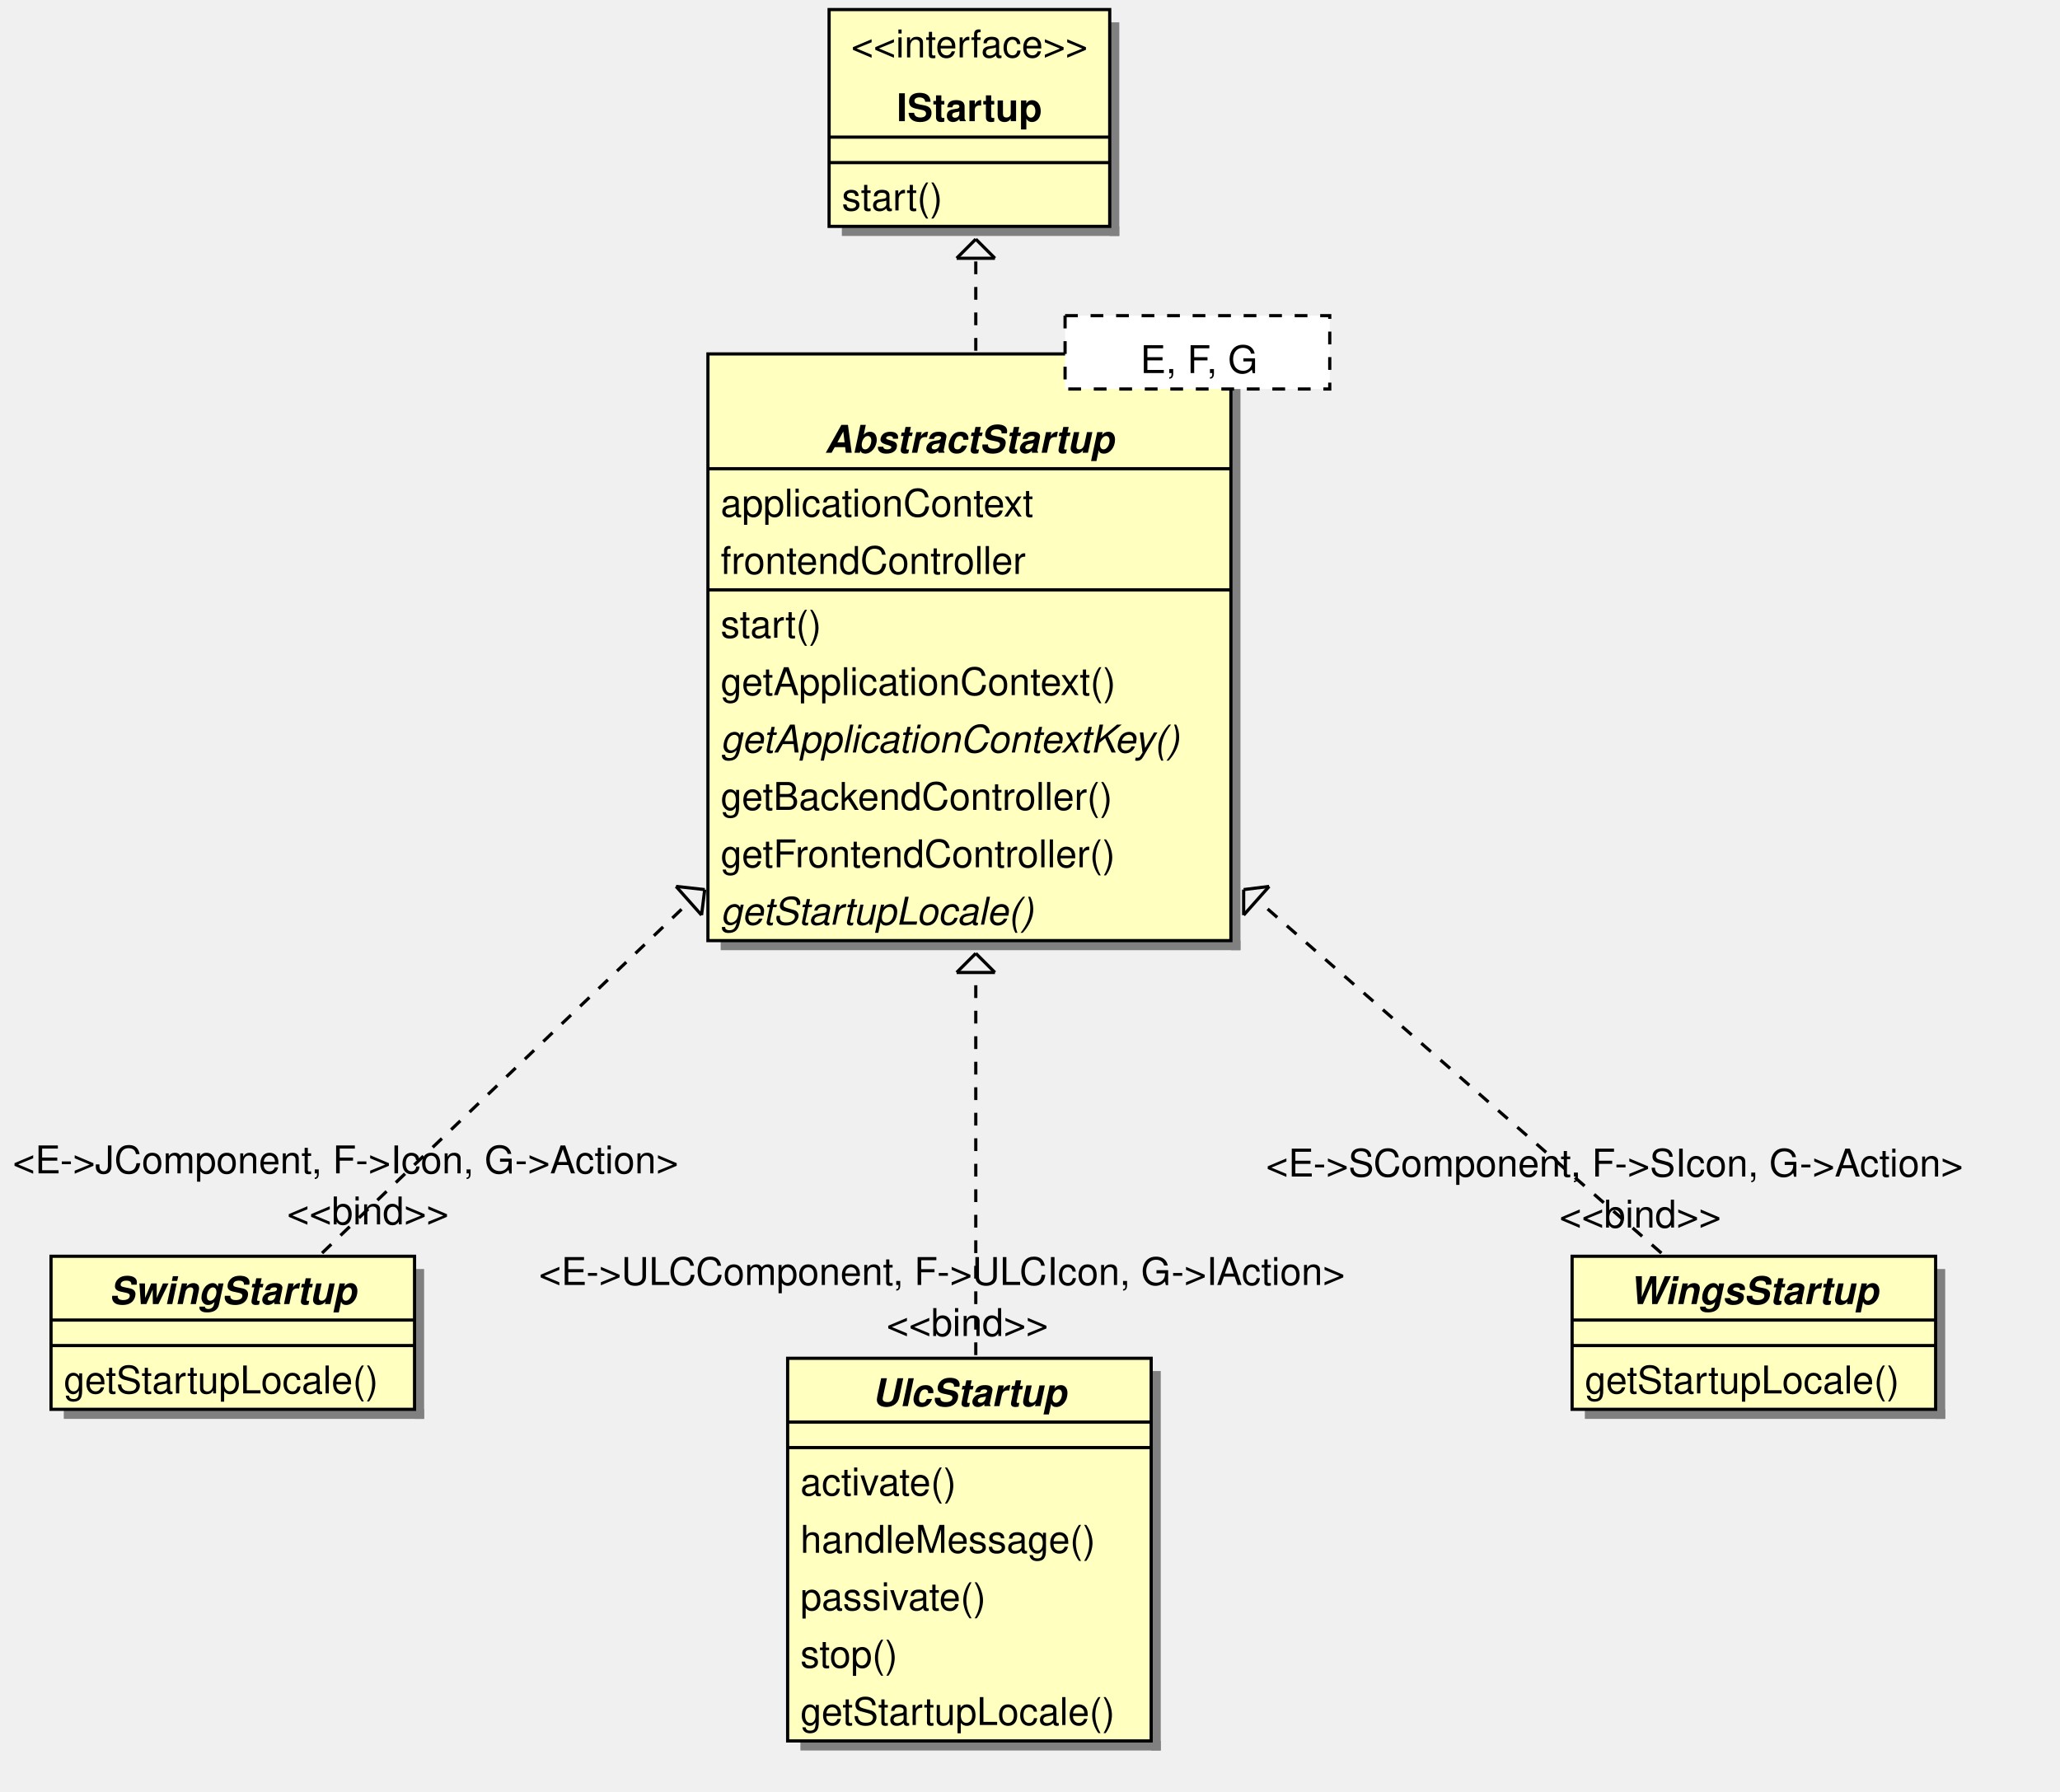
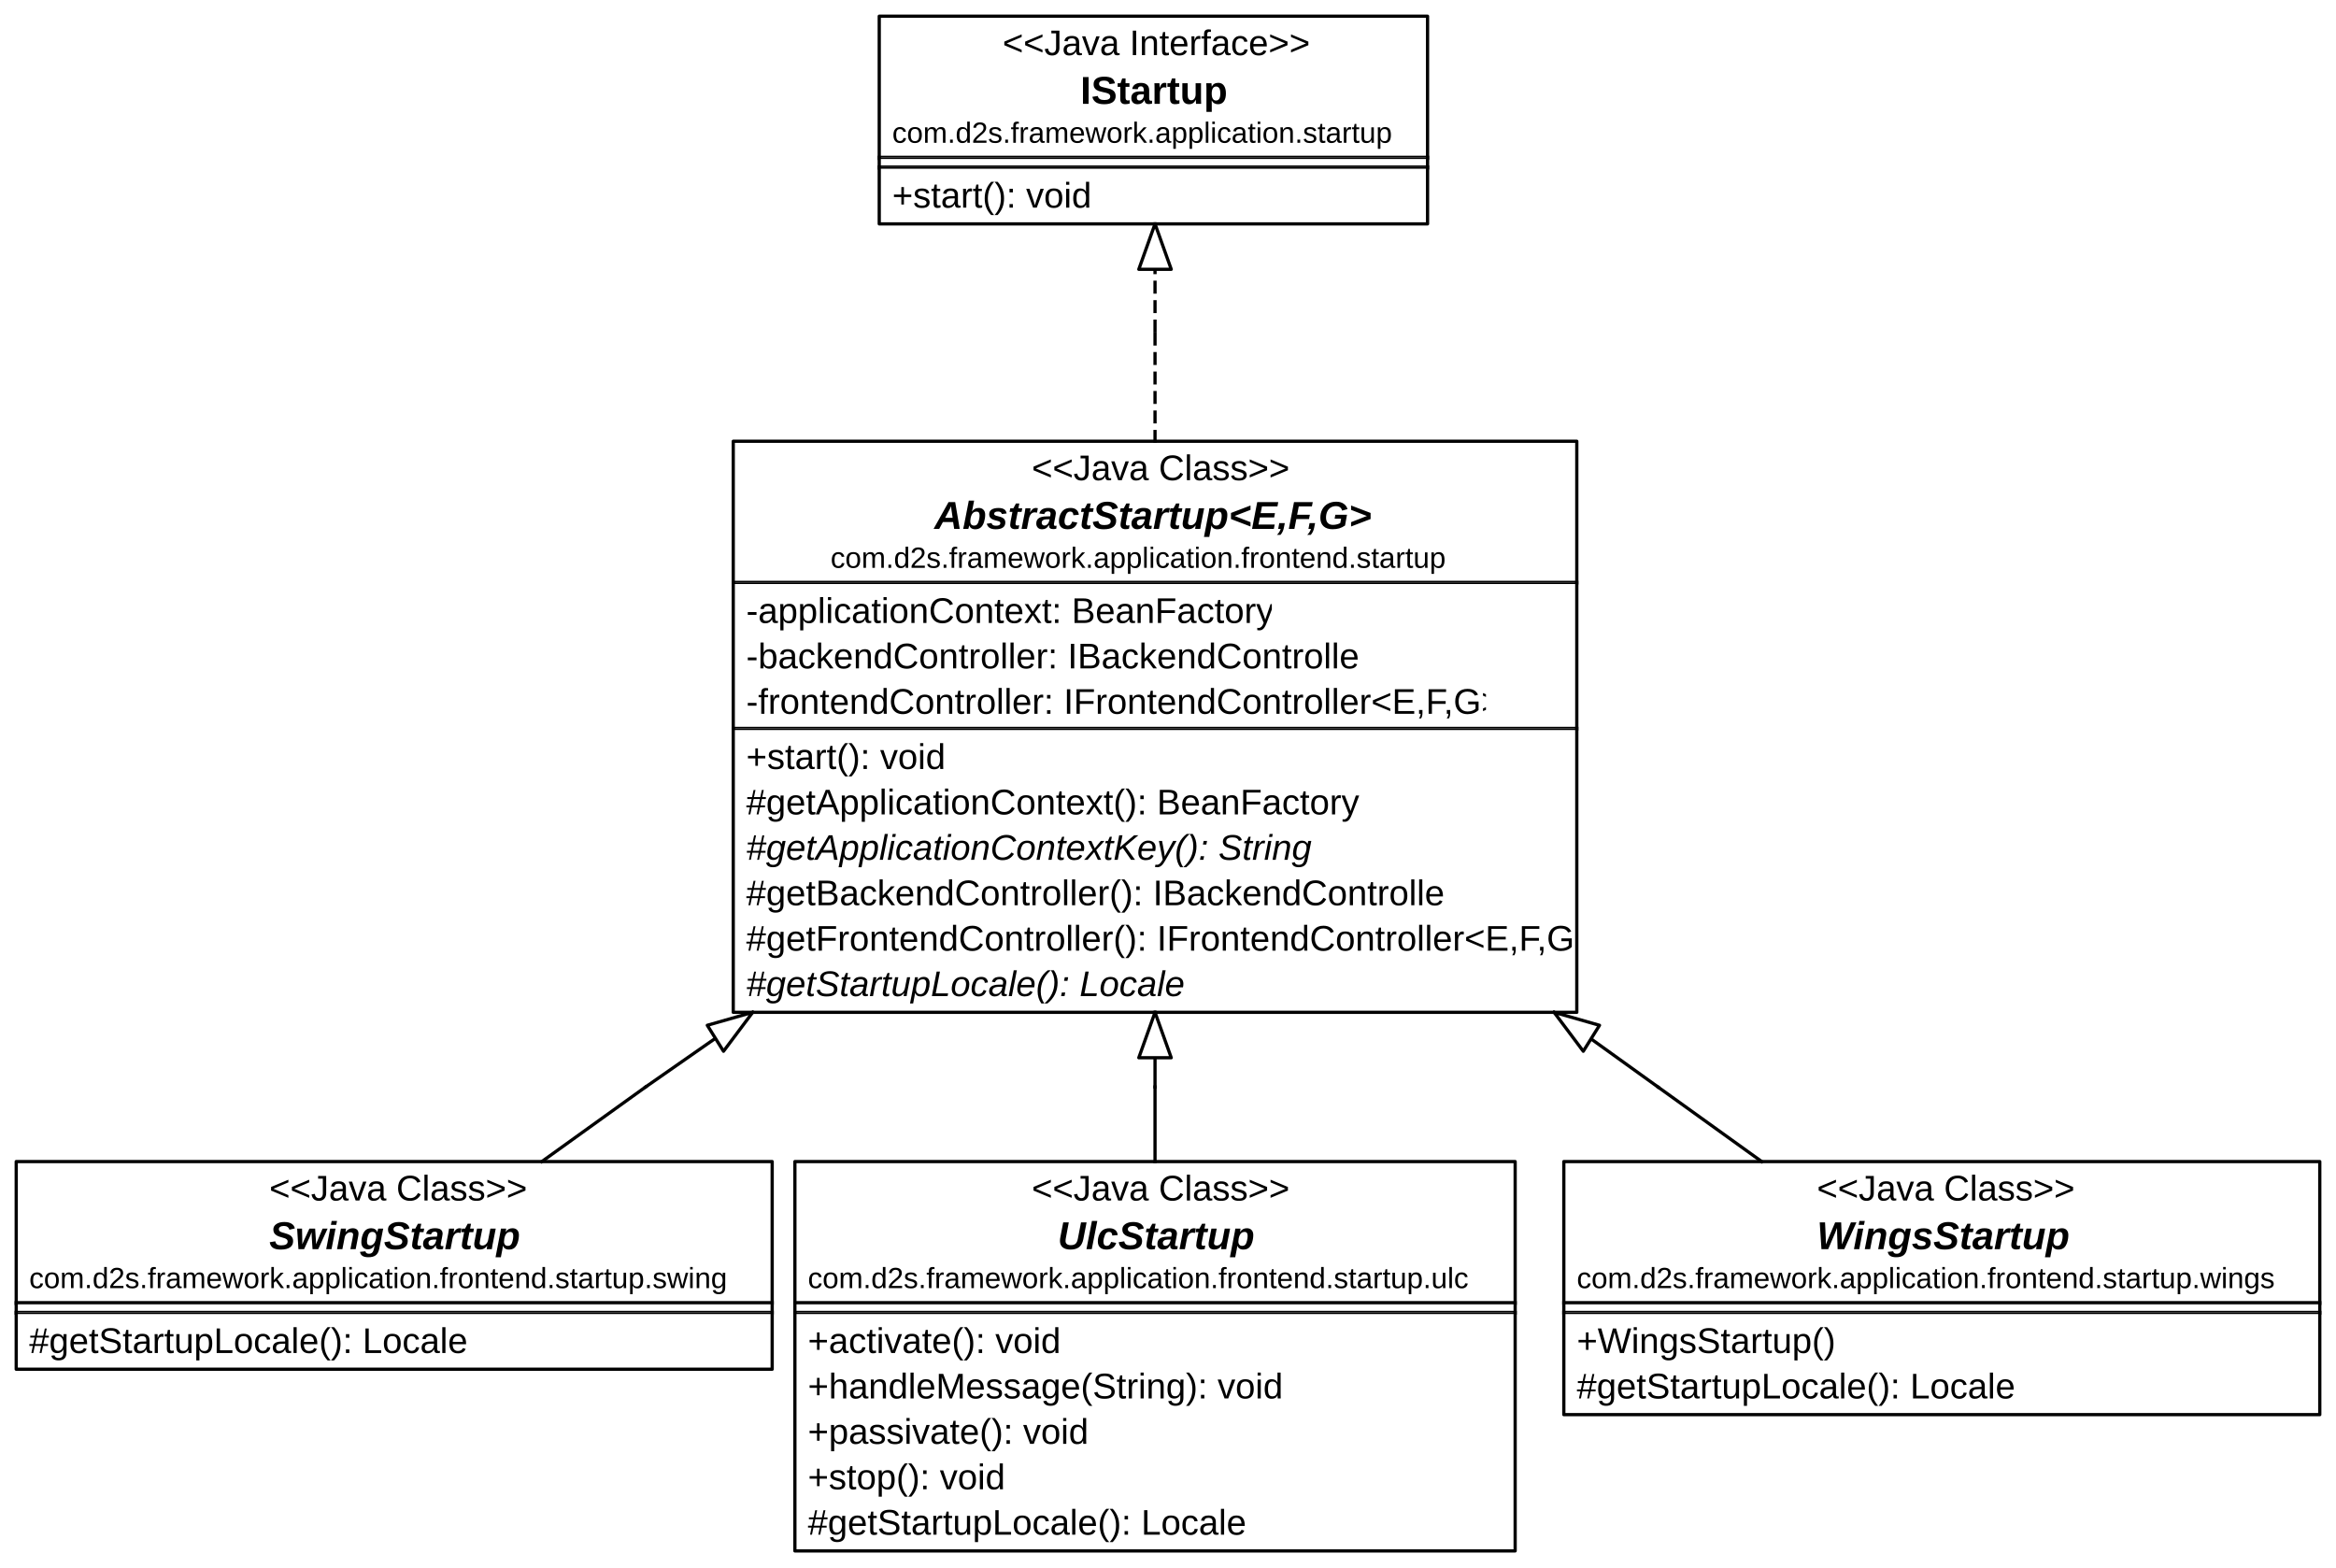
- <svg xmlns="http://www.w3.org/2000/svg" width="646" height="562" version="1.1">
+ <svg xmlns="http://www.w3.org/2000/svg" stroke-dasharray="none" shape-rendering="auto" font-family="'Dialog'" width="720" text-rendering="auto" fill-opacity="1" contentScriptType="text/ecmascript" color-interpolation="auto" color-rendering="auto" preserveAspectRatio="xMidYMid meet" font-size="12" fill="black" stroke="black" image-rendering="auto" stroke-miterlimit="10" zoomAndPan="magnify" version="1.0" stroke-linecap="square" stroke-linejoin="miter" contentStyleType="text/css" font-style="normal" height="483" stroke-width="1" stroke-dashoffset="0" font-weight="normal" stroke-opacity="1">
+   <defs id="genericDefs" />
  <g>
-     <line stroke-dasharray="4,4" stroke="black" stroke-opacity="1" x1="101" y1="393" x2="216" y2="283" />
-     <line stroke="black" stroke-opacity="1" x1="221" y1="279" x2="212" y2="278" />
-     <line stroke="black" stroke-opacity="1" x1="221" y1="279" x2="220" y2="287" />
-     <line stroke="black" stroke-opacity="1" x1="212" y1="278" x2="220" y2="287" />
-   </g>
-   <g>
-     <line stroke-dasharray="4,4" stroke="black" stroke-opacity="1" x1="521" y1="393" x2="394" y2="282" />
-     <line stroke="black" stroke-opacity="1" x1="390" y1="279" x2="390" y2="287" />
-     <line stroke="black" stroke-opacity="1" x1="390" y1="279" x2="398" y2="278" />
-     <line stroke="black" stroke-opacity="1" x1="390" y1="287" x2="398" y2="278" />
-   </g>
-   <g>
-     <line stroke-dasharray="4,4" stroke="black" stroke-opacity="1" x1="306" y1="425" x2="306" y2="305" />
-     <line stroke="black" stroke-opacity="1" x1="306" y1="299" x2="300" y2="305" />
-     <line stroke="black" stroke-opacity="1" x1="306" y1="299" x2="312" y2="305" />
-     <line stroke="black" stroke-opacity="1" x1="300" y1="305" x2="312" y2="305" />
-   </g>
-   <g>
-     <line stroke-dasharray="4,4" stroke="black" stroke-opacity="1" x1="306" y1="110" x2="306" y2="81" />
-     <line stroke="black" stroke-opacity="1" x1="306" y1="75" x2="300" y2="81" />
-     <line stroke="black" stroke-opacity="1" x1="306" y1="75" x2="312" y2="81" />
-     <line stroke="black" stroke-opacity="1" x1="300" y1="81" x2="312" y2="81" />
-   </g>
-   <g>
-     <rect fill="#808080" stroke="none" stroke-opacity="1" x="130" y="398" width="3" height="47" />
-     <rect fill="#808080" stroke="none" stroke-opacity="1" x="20" y="442" width="113" height="3" />
-     <rect fill="#ffffc0" stroke="black" stroke-width="1" stroke-opacity="1" x="16" y="394" width="114" height="48" />
-     <text font-family="Helvetica" font-size="12" fill="#000000" xml:space="preserve" font-weight="bold" font-style="italic" text-anchor="middle" x="73" y="409">SwingStartup</text>
-     <line stroke="black" stroke-opacity="1" x1="16" y1="414" x2="130" y2="414" />
-     <line stroke="black" stroke-opacity="1" x1="16" y1="422" x2="130" y2="422" />
-     <text font-family="Helvetica" font-size="12" fill="#000000" xml:space="preserve" x="20" y="437">getStartupLocale()</text>
-   </g>
-   <g>
-     <rect fill="#808080" stroke="none" stroke-opacity="1" x="607" y="398" width="3" height="47" />
-     <rect fill="#808080" stroke="none" stroke-opacity="1" x="497" y="442" width="113" height="3" />
-     <rect fill="#ffffc0" stroke="black" stroke-width="1" stroke-opacity="1" x="493" y="394" width="114" height="48" />
-     <text font-family="Helvetica" font-size="12" fill="#000000" xml:space="preserve" font-weight="bold" font-style="italic" text-anchor="middle" x="550" y="409">WingsStartup</text>
-     <line stroke="black" stroke-opacity="1" x1="493" y1="414" x2="607" y2="414" />
-     <line stroke="black" stroke-opacity="1" x1="493" y1="422" x2="607" y2="422" />
-     <text font-family="Helvetica" font-size="12" fill="#000000" xml:space="preserve" x="497" y="437">getStartupLocale()</text>
-   </g>
-   <g>
-     <rect fill="#808080" stroke="none" stroke-opacity="1" x="361" y="430" width="3" height="119" />
-     <rect fill="#808080" stroke="none" stroke-opacity="1" x="251" y="546" width="113" height="3" />
-     <rect fill="#ffffc0" stroke="black" stroke-width="1" stroke-opacity="1" x="247" y="426" width="114" height="120" />
-     <text font-family="Helvetica" font-size="12" fill="#000000" xml:space="preserve" font-weight="bold" font-style="italic" text-anchor="middle" x="304" y="441">UlcStartup</text>
-     <line stroke="black" stroke-opacity="1" x1="247" y1="446" x2="361" y2="446" />
-     <line stroke="black" stroke-opacity="1" x1="247" y1="454" x2="361" y2="454" />
-     <text font-family="Helvetica" font-size="12" fill="#000000" xml:space="preserve" x="251" y="469">activate()</text>
-     <text font-family="Helvetica" font-size="12" fill="#000000" xml:space="preserve" x="251" y="487">handleMessage()</text>
-     <text font-family="Helvetica" font-size="12" fill="#000000" xml:space="preserve" x="251" y="505">passivate()</text>
-     <text font-family="Helvetica" font-size="12" fill="#000000" xml:space="preserve" x="251" y="523">stop()</text>
-     <text font-family="Helvetica" font-size="12" fill="#000000" xml:space="preserve" x="251" y="541">getStartupLocale()</text>
-   </g>
-   <g>
-     <rect fill="#808080" stroke="none" stroke-opacity="1" x="348" y="7" width="3" height="67" />
-     <rect fill="#808080" stroke="none" stroke-opacity="1" x="264" y="71" width="87" height="3" />
-     <rect fill="#ffffc0" stroke="black" stroke-width="1" stroke-opacity="1" x="260" y="3" width="88" height="68" />
-     <text font-family="Helvetica" font-size="12" fill="#000000" xml:space="preserve" text-anchor="middle" x="304" y="18">&lt;&lt;interface&gt;&gt;</text>
-     <text font-family="Helvetica" font-size="12" fill="#000000" xml:space="preserve" font-weight="bold" text-anchor="middle" x="304" y="38">IStartup</text>
-     <line stroke="black" stroke-opacity="1" x1="260" y1="43" x2="348" y2="43" />
-     <line stroke="black" stroke-opacity="1" x1="260" y1="51" x2="348" y2="51" />
-     <text font-family="Helvetica" font-size="12" fill="#000000" xml:space="preserve" x="264" y="66">start()</text>
-   </g>
-   <g>
-     <rect fill="#808080" stroke="none" stroke-opacity="1" x="386" y="115" width="3" height="183" />
-     <rect fill="#808080" stroke="none" stroke-opacity="1" x="226" y="295" width="163" height="3" />
-     <rect fill="#ffffc0" stroke="black" stroke-width="1" stroke-opacity="1" x="222" y="111" width="164" height="184" />
-     <text font-family="Helvetica" font-size="12" fill="#000000" xml:space="preserve" font-weight="bold" font-style="italic" text-anchor="middle" x="304" y="142">AbstractStartup</text>
-     <line stroke="black" stroke-opacity="1" x1="222" y1="147" x2="386" y2="147" />
-     <text font-family="Helvetica" font-size="12" fill="#000000" xml:space="preserve" x="226" y="162">applicationContext</text>
-     <text font-family="Helvetica" font-size="12" fill="#000000" xml:space="preserve" x="226" y="180">frontendController</text>
-     <line stroke="black" stroke-opacity="1" x1="222" y1="185" x2="386" y2="185" />
-     <text font-family="Helvetica" font-size="12" fill="#000000" xml:space="preserve" x="226" y="200">start()</text>
-     <text font-family="Helvetica" font-size="12" fill="#000000" xml:space="preserve" x="226" y="218">getApplicationContext()</text>
-     <text font-family="Helvetica" font-size="12" fill="#000000" xml:space="preserve" font-style="italic" x="226" y="236">getApplicationContextKey()</text>
-     <text font-family="Helvetica" font-size="12" fill="#000000" xml:space="preserve" x="226" y="254">getBackendController()</text>
-     <text font-family="Helvetica" font-size="12" fill="#000000" xml:space="preserve" x="226" y="272">getFrontendController()</text>
-     <text font-family="Helvetica" font-size="12" fill="#000000" xml:space="preserve" font-style="italic" x="226" y="290">getStartupLocale()</text>
-   </g>
-   <g>
-     <rect fill="white" stroke-dasharray="4,4" stroke="black" stroke-width="1" stroke-opacity="1" x="334" y="99" width="83" height="23" />
-     <text font-family="Helvetica" font-size="12" fill="#000000" xml:space="preserve" text-anchor="middle" x="376" y="117">E, F, G</text>
-   </g>
-   <g>
-     <text font-family="Helvetica" font-size="12" fill="#000000" xml:space="preserve" x="90" y="384">&lt;&lt;bind&gt;&gt;</text>
-   </g>
-   <g>
-     <text font-family="Helvetica" font-size="12" fill="#000000" xml:space="preserve" x="4" y="368">&lt;E-&gt;JComponent, F-&gt;Icon, G-&gt;Action&gt;</text>
-   </g>
-   <g>
-     <text font-family="Helvetica" font-size="12" fill="#000000" xml:space="preserve" x="489" y="385">&lt;&lt;bind&gt;&gt;</text>
-   </g>
-   <g>
-     <text font-family="Helvetica" font-size="12" fill="#000000" xml:space="preserve" x="397" y="369">&lt;E-&gt;SComponent, F-&gt;SIcon, G-&gt;Action&gt;</text>
-   </g>
-   <g>
-     <text font-family="Helvetica" font-size="12" fill="#000000" xml:space="preserve" x="278" y="419">&lt;&lt;bind&gt;&gt;</text>
-   </g>
-   <g>
-     <text font-family="Helvetica" font-size="12" fill="#000000" xml:space="preserve" x="169" y="403">&lt;E-&gt;ULCComponent, F-&gt;ULCIcon, G-&gt;IAction&gt;</text>
+     <defs id="defs1">
+       <clipPath clipPathUnits="userSpaceOnUse" id="clipPath1">
+         <path d="M270 4 L441 4 L441 50 L270 50 L270 4 Z" />
+       </clipPath>
+       <clipPath clipPathUnits="userSpaceOnUse" id="clipPath2">
+         <path d="M306 5 L404 5 L404 21 L306 21 L306 5 Z" />
+       </clipPath>
+       <clipPath clipPathUnits="userSpaceOnUse" id="clipPath3">
+         <path d="M330 19 L380 19 L380 36 L330 36 L330 19 Z" />
+       </clipPath>
+       <clipPath clipPathUnits="userSpaceOnUse" id="clipPath4">
+         <path d="M272 34 L439 34 L439 48 L272 48 L272 34 Z" />
+       </clipPath>
+       <clipPath clipPathUnits="userSpaceOnUse" id="clipPath5">
+         <path d="M270 48 L441 48 L441 53 L270 53 L270 48 Z" />
+       </clipPath>
+       <clipPath clipPathUnits="userSpaceOnUse" id="clipPath6">
+         <path d="M270 51 L441 51 L441 70 L270 70 L270 51 Z" />
+       </clipPath>
+       <clipPath clipPathUnits="userSpaceOnUse" id="clipPath7">
+         <path d="M272 52 L339 52 L339 68 L272 68 L272 52 Z" />
+       </clipPath>
+       <clipPath clipPathUnits="userSpaceOnUse" id="clipPath8">
+         <path d="M225 135 L487 135 L487 181 L225 181 L225 135 Z" />
+       </clipPath>
+       <clipPath clipPathUnits="userSpaceOnUse" id="clipPath9">
+         <path d="M315 136 L397 136 L397 152 L315 152 L315 136 Z" />
+       </clipPath>
+       <clipPath clipPathUnits="userSpaceOnUse" id="clipPath10">
+         <path d="M285 150 L426 150 L426 167 L285 167 L285 150 Z" />
+       </clipPath>
+       <clipPath clipPathUnits="userSpaceOnUse" id="clipPath11">
+         <path d="M253 165 L458 165 L458 179 L253 179 L253 165 Z" />
+       </clipPath>
+       <clipPath clipPathUnits="userSpaceOnUse" id="clipPath12">
+         <path d="M225 179 L487 179 L487 226 L225 226 L225 179 Z" />
+       </clipPath>
+       <clipPath clipPathUnits="userSpaceOnUse" id="clipPath13">
+         <path d="M227 180 L392 180 L392 196 L227 196 L227 180 Z" />
+       </clipPath>
+       <clipPath clipPathUnits="userSpaceOnUse" id="clipPath14">
+         <path d="M227 194 L419 194 L419 210 L227 210 L227 194 Z" />
+       </clipPath>
+       <clipPath clipPathUnits="userSpaceOnUse" id="clipPath15">
+         <path d="M227 208 L458 208 L458 224 L227 224 L227 208 Z" />
+       </clipPath>
+       <clipPath clipPathUnits="userSpaceOnUse" id="clipPath16">
+         <path d="M225 224 L487 224 L487 313 L225 313 L225 224 Z" />
+       </clipPath>
+       <clipPath clipPathUnits="userSpaceOnUse" id="clipPath17">
+         <path d="M227 225 L294 225 L294 241 L227 241 L227 225 Z" />
+       </clipPath>
+       <clipPath clipPathUnits="userSpaceOnUse" id="clipPath18">
+         <path d="M227 239 L419 239 L419 255 L227 255 L227 239 Z" />
+       </clipPath>
+       <clipPath clipPathUnits="userSpaceOnUse" id="clipPath19">
+         <path d="M227 253 L407 253 L407 269 L227 269 L227 253 Z" />
+       </clipPath>
+       <clipPath clipPathUnits="userSpaceOnUse" id="clipPath20">
+         <path d="M227 267 L445 267 L445 283 L227 283 L227 267 Z" />
+       </clipPath>
+       <clipPath clipPathUnits="userSpaceOnUse" id="clipPath21">
+         <path d="M227 281 L485 281 L485 297 L227 297 L227 281 Z" />
+       </clipPath>
+       <clipPath clipPathUnits="userSpaceOnUse" id="clipPath22">
+         <path d="M227 295 L368 295 L368 311 L227 311 L227 295 Z" />
+       </clipPath>
+       <clipPath clipPathUnits="userSpaceOnUse" id="clipPath23">
+         <path d="M4 357 L239 357 L239 403 L4 403 L4 357 Z" />
+       </clipPath>
+       <clipPath clipPathUnits="userSpaceOnUse" id="clipPath24">
+         <path d="M80 358 L162 358 L162 374 L80 374 L80 358 Z" />
+       </clipPath>
+       <clipPath clipPathUnits="userSpaceOnUse" id="clipPath25">
+         <path d="M80 372 L162 372 L162 389 L80 389 L80 372 Z" />
+       </clipPath>
+       <clipPath clipPathUnits="userSpaceOnUse" id="clipPath26">
+         <path d="M6 387 L237 387 L237 401 L6 401 L6 387 Z" />
+       </clipPath>
+       <clipPath clipPathUnits="userSpaceOnUse" id="clipPath27">
+         <path d="M4 401 L239 401 L239 406 L4 406 L4 401 Z" />
+       </clipPath>
+       <clipPath clipPathUnits="userSpaceOnUse" id="clipPath28">
+         <path d="M4 404 L239 404 L239 423 L4 423 L4 404 Z" />
+       </clipPath>
+       <clipPath clipPathUnits="userSpaceOnUse" id="clipPath29">
+         <path d="M6 405 L145 405 L145 421 L6 421 L6 405 Z" />
+       </clipPath>
+       <clipPath clipPathUnits="userSpaceOnUse" id="clipPath30">
+         <path d="M244 357 L468 357 L468 403 L244 403 L244 357 Z" />
+       </clipPath>
+       <clipPath clipPathUnits="userSpaceOnUse" id="clipPath31">
+         <path d="M315 358 L397 358 L397 374 L315 374 L315 358 Z" />
+       </clipPath>
+       <clipPath clipPathUnits="userSpaceOnUse" id="clipPath32">
+         <path d="M323 372 L389 372 L389 389 L323 389 L323 372 Z" />
+       </clipPath>
+       <clipPath clipPathUnits="userSpaceOnUse" id="clipPath33">
+         <path d="M246 387 L466 387 L466 401 L246 401 L246 387 Z" />
+       </clipPath>
+       <clipPath clipPathUnits="userSpaceOnUse" id="clipPath34">
+         <path d="M244 401 L468 401 L468 406 L244 406 L244 401 Z" />
+       </clipPath>
+       <clipPath clipPathUnits="userSpaceOnUse" id="clipPath35">
+         <path d="M244 404 L468 404 L468 479 L244 479 L244 404 Z" />
+       </clipPath>
+       <clipPath clipPathUnits="userSpaceOnUse" id="clipPath36">
+         <path d="M246 405 L329 405 L329 421 L246 421 L246 405 Z" />
+       </clipPath>
+       <clipPath clipPathUnits="userSpaceOnUse" id="clipPath37">
+         <path d="M246 419 L395 419 L395 435 L246 435 L246 419 Z" />
+       </clipPath>
+       <clipPath clipPathUnits="userSpaceOnUse" id="clipPath38">
+         <path d="M246 433 L338 433 L338 449 L246 449 L246 433 Z" />
+       </clipPath>
+       <clipPath clipPathUnits="userSpaceOnUse" id="clipPath39">
+         <path d="M246 447 L312 447 L312 463 L246 463 L246 447 Z" />
+       </clipPath>
+       <clipPath clipPathUnits="userSpaceOnUse" id="clipPath40">
+         <path d="M246 461 L385 461 L385 477 L246 477 L246 461 Z" />
+       </clipPath>
+       <clipPath clipPathUnits="userSpaceOnUse" id="clipPath41">
+         <path d="M481 357 L716 357 L716 403 L481 403 L481 357 Z" />
+       </clipPath>
+       <clipPath clipPathUnits="userSpaceOnUse" id="clipPath42">
+         <path d="M557 358 L639 358 L639 374 L557 374 L557 358 Z" />
+       </clipPath>
+       <clipPath clipPathUnits="userSpaceOnUse" id="clipPath43">
+         <path d="M557 372 L640 372 L640 389 L557 389 L557 372 Z" />
+       </clipPath>
+       <clipPath clipPathUnits="userSpaceOnUse" id="clipPath44">
+         <path d="M483 387 L714 387 L714 401 L483 401 L483 387 Z" />
+       </clipPath>
+       <clipPath clipPathUnits="userSpaceOnUse" id="clipPath45">
+         <path d="M481 401 L716 401 L716 406 L481 406 L481 401 Z" />
+       </clipPath>
+       <clipPath clipPathUnits="userSpaceOnUse" id="clipPath46">
+         <path d="M481 404 L716 404 L716 437 L481 437 L481 404 Z" />
+       </clipPath>
+       <clipPath clipPathUnits="userSpaceOnUse" id="clipPath47">
+         <path d="M483 405 L567 405 L567 421 L483 421 L483 405 Z" />
+       </clipPath>
+       <clipPath clipPathUnits="userSpaceOnUse" id="clipPath48">
+         <path d="M483 419 L622 419 L622 435 L483 435 L483 419 Z" />
+       </clipPath>
+       <clipPath clipPathUnits="userSpaceOnUse" id="clipPath49">
+         <path d="M350 68 L363 68 L363 138 L350 138 L350 68 Z" />
+       </clipPath>
+       <clipPath clipPathUnits="userSpaceOnUse" id="clipPath50">
+         <path d="M350 68 L363 68 L363 85 L350 85 L350 68 Z" />
+       </clipPath>
+       <clipPath clipPathUnits="userSpaceOnUse" id="clipPath51">
+         <path d="M166 311 L234 311 L234 360 L166 360 L166 311 Z" />
+       </clipPath>
+       <clipPath clipPathUnits="userSpaceOnUse" id="clipPath52">
+         <path d="M217 311 L234 311 L234 326 L217 326 L217 311 Z" />
+       </clipPath>
+       <clipPath clipPathUnits="userSpaceOnUse" id="clipPath53">
+         <path d="M350 311 L363 311 L363 360 L350 360 L350 311 Z" />
+       </clipPath>
+       <clipPath clipPathUnits="userSpaceOnUse" id="clipPath54">
+         <path d="M350 311 L363 311 L363 328 L350 328 L350 311 Z" />
+       </clipPath>
+       <clipPath clipPathUnits="userSpaceOnUse" id="clipPath55">
+         <path d="M478 311 L545 311 L545 360 L478 360 L478 311 Z" />
+       </clipPath>
+       <clipPath clipPathUnits="userSpaceOnUse" id="clipPath56">
+         <path d="M478 311 L495 311 L495 326 L478 326 L478 311 Z" />
+       </clipPath>
+     </defs>
+     <g font-size="11" fill="white" font-family="'Tahoma'" stroke-linejoin="round" stroke="white" stroke-miterlimit="0">
+       <rect width="967" x="0" height="712" y="0" stroke="none" />
+       <rect x="271" y="5" clip-path="url(#clipPath1)" width="169" height="44" stroke="none" />
+       <rect x="271" y="5" clip-path="url(#clipPath1)" fill="none" width="169" height="44" stroke="black" />
+       <text x="309" y="17" clip-path="url(#clipPath2)" fill="black" font-family="'Arial'" stroke="none" xml:space="preserve">&lt;&lt;Java Interface&gt;&gt;</text>
+     </g>
+     <g stroke-miterlimit="0" font-weight="bold" font-family="'Arial'" stroke-linejoin="round">
+       <text xml:space="preserve" x="333" y="32" clip-path="url(#clipPath3)" stroke="none">IStartup</text>
+       <text font-size="9" x="275" y="44" clip-path="url(#clipPath4)" stroke="none" font-weight="normal" xml:space="preserve">com.d2s.framework.application.startup</text>
+     </g>
+     <g font-size="11" fill="white" font-family="'Tahoma'" stroke-linejoin="round" stroke="white" stroke-miterlimit="0">
+       <rect x="271" y="49" clip-path="url(#clipPath5)" width="169" height="3" stroke="none" />
+       <rect x="271" y="48" clip-path="url(#clipPath5)" fill="none" width="169" height="4" stroke="black" />
+       <rect x="271" y="52" clip-path="url(#clipPath6)" width="169" height="17" stroke="none" />
+       <rect x="271" y="51" clip-path="url(#clipPath6)" fill="none" width="169" height="18" stroke="black" />
+       <text x="275" y="64" clip-path="url(#clipPath7)" fill="black" font-family="'Arial'" stroke="none" xml:space="preserve">+start(): void</text>
+       <rect x="226" y="136" clip-path="url(#clipPath8)" width="260" height="44" stroke="none" />
+       <rect x="226" y="136" clip-path="url(#clipPath8)" fill="none" width="260" height="44" stroke="black" />
+       <text x="318" y="148" clip-path="url(#clipPath9)" fill="black" font-family="'Arial'" stroke="none" xml:space="preserve">&lt;&lt;Java Class&gt;&gt;</text>
+     </g>
+     <g font-style="italic" stroke-miterlimit="0" font-weight="bold" font-family="'Arial'" stroke-linejoin="round">
+       <text xml:space="preserve" x="288" y="163" clip-path="url(#clipPath10)" stroke="none">AbstractStartup&lt;E,F,G&gt;</text>
+       <text font-size="9" x="256" y="175" clip-path="url(#clipPath11)" font-style="normal" stroke="none" font-weight="normal" xml:space="preserve">com.d2s.framework.application.frontend.startup</text>
+     </g>
+     <g font-size="11" fill="white" font-family="'Tahoma'" stroke-linejoin="round" stroke="white" stroke-miterlimit="0">
+       <rect x="226" y="180" clip-path="url(#clipPath12)" width="260" height="45" stroke="none" />
+       <rect x="226" y="179" clip-path="url(#clipPath12)" fill="none" width="260" height="46" stroke="black" />
+       <text x="230" y="192" clip-path="url(#clipPath13)" fill="black" font-family="'Arial'" stroke="none" xml:space="preserve">-applicationContext: BeanFactory</text>
+       <text x="230" y="206" clip-path="url(#clipPath14)" fill="black" font-family="'Arial'" stroke="none" xml:space="preserve">-backendController: IBackendController</text>
+       <text x="230" y="220" clip-path="url(#clipPath15)" fill="black" font-family="'Arial'" stroke="none" xml:space="preserve">-frontendController: IFrontendController&lt;E,F,G&gt;</text>
+       <rect x="226" y="225" clip-path="url(#clipPath16)" width="260" height="87" stroke="none" />
+       <rect x="226" y="224" clip-path="url(#clipPath16)" fill="none" width="260" height="88" stroke="black" />
+       <text x="230" y="237" clip-path="url(#clipPath17)" fill="black" font-family="'Arial'" stroke="none" xml:space="preserve">+start(): void</text>
+       <text x="230" y="251" clip-path="url(#clipPath18)" fill="black" font-family="'Arial'" stroke="none" xml:space="preserve">#getApplicationContext(): BeanFactory</text>
+     </g>
+     <g font-style="italic" font-size="11" stroke-miterlimit="0" font-family="'Arial'" stroke-linejoin="round">
+       <text xml:space="preserve" x="230" y="265" clip-path="url(#clipPath19)" stroke="none">#getApplicationContextKey(): String</text>
+       <text x="230" y="279" clip-path="url(#clipPath20)" font-style="normal" stroke="none" xml:space="preserve">#getBackendController(): IBackendController</text>
+       <text x="230" y="293" clip-path="url(#clipPath21)" font-style="normal" stroke="none" xml:space="preserve">#getFrontendController(): IFrontendController&lt;E,F,G&gt;</text>
+       <text xml:space="preserve" x="230" y="307" clip-path="url(#clipPath22)" stroke="none">#getStartupLocale(): Locale</text>
+     </g>
+     <g font-size="11" fill="white" font-family="'Tahoma'" stroke-linejoin="round" stroke="white" stroke-miterlimit="0">
+       <rect x="5" y="358" clip-path="url(#clipPath23)" width="233" height="44" stroke="none" />
+       <rect x="5" y="358" clip-path="url(#clipPath23)" fill="none" width="233" height="44" stroke="black" />
+       <text x="83" y="370" clip-path="url(#clipPath24)" fill="black" font-family="'Arial'" stroke="none" xml:space="preserve">&lt;&lt;Java Class&gt;&gt;</text>
+     </g>
+     <g font-style="italic" stroke-miterlimit="0" font-weight="bold" font-family="'Arial'" stroke-linejoin="round">
+       <text xml:space="preserve" x="83" y="385" clip-path="url(#clipPath25)" stroke="none">SwingStartup</text>
+       <text font-size="9" x="9" y="397" clip-path="url(#clipPath26)" font-style="normal" stroke="none" font-weight="normal" xml:space="preserve">com.d2s.framework.application.frontend.startup.swing</text>
+     </g>
+     <g font-size="11" fill="white" font-family="'Tahoma'" stroke-linejoin="round" stroke="white" stroke-miterlimit="0">
+       <rect x="5" y="402" clip-path="url(#clipPath27)" width="233" height="3" stroke="none" />
+       <rect x="5" y="401" clip-path="url(#clipPath27)" fill="none" width="233" height="4" stroke="black" />
+       <rect x="5" y="405" clip-path="url(#clipPath28)" width="233" height="17" stroke="none" />
+       <rect x="5" y="404" clip-path="url(#clipPath28)" fill="none" width="233" height="18" stroke="black" />
+       <text x="9" y="417" clip-path="url(#clipPath29)" fill="black" font-family="'Arial'" stroke="none" xml:space="preserve">#getStartupLocale(): Locale</text>
+       <rect x="245" y="358" clip-path="url(#clipPath30)" width="222" height="44" stroke="none" />
+       <rect x="245" y="358" clip-path="url(#clipPath30)" fill="none" width="222" height="44" stroke="black" />
+       <text x="318" y="370" clip-path="url(#clipPath31)" fill="black" font-family="'Arial'" stroke="none" xml:space="preserve">&lt;&lt;Java Class&gt;&gt;</text>
+     </g>
+     <g font-style="italic" stroke-miterlimit="0" font-weight="bold" font-family="'Arial'" stroke-linejoin="round">
+       <text xml:space="preserve" x="326" y="385" clip-path="url(#clipPath32)" stroke="none">UlcStartup</text>
+       <text font-size="9" x="249" y="397" clip-path="url(#clipPath33)" font-style="normal" stroke="none" font-weight="normal" xml:space="preserve">com.d2s.framework.application.frontend.startup.ulc</text>
+     </g>
+     <g font-size="11" fill="white" font-family="'Tahoma'" stroke-linejoin="round" stroke="white" stroke-miterlimit="0">
+       <rect x="245" y="402" clip-path="url(#clipPath34)" width="222" height="3" stroke="none" />
+       <rect x="245" y="401" clip-path="url(#clipPath34)" fill="none" width="222" height="4" stroke="black" />
+       <rect x="245" y="405" clip-path="url(#clipPath35)" width="222" height="73" stroke="none" />
+       <rect x="245" y="404" clip-path="url(#clipPath35)" fill="none" width="222" height="74" stroke="black" />
+       <text x="249" y="417" clip-path="url(#clipPath36)" fill="black" font-family="'Arial'" stroke="none" xml:space="preserve">+activate(): void</text>
+       <text x="249" y="431" clip-path="url(#clipPath37)" fill="black" font-family="'Arial'" stroke="none" xml:space="preserve">+handleMessage(String): void</text>
+       <text x="249" y="445" clip-path="url(#clipPath38)" fill="black" font-family="'Arial'" stroke="none" xml:space="preserve">+passivate(): void</text>
+       <text x="249" y="459" clip-path="url(#clipPath39)" fill="black" font-family="'Arial'" stroke="none" xml:space="preserve">+stop(): void</text>
+       <text x="249" y="473" clip-path="url(#clipPath40)" fill="black" font-family="'Arial'" stroke="none" xml:space="preserve">#getStartupLocale(): Locale</text>
+       <rect x="482" y="358" clip-path="url(#clipPath41)" width="233" height="44" stroke="none" />
+       <rect x="482" y="358" clip-path="url(#clipPath41)" fill="none" width="233" height="44" stroke="black" />
+       <text x="560" y="370" clip-path="url(#clipPath42)" fill="black" font-family="'Arial'" stroke="none" xml:space="preserve">&lt;&lt;Java Class&gt;&gt;</text>
+     </g>
+     <g font-style="italic" stroke-miterlimit="0" font-weight="bold" font-family="'Arial'" stroke-linejoin="round">
+       <text xml:space="preserve" x="560" y="385" clip-path="url(#clipPath43)" stroke="none">WingsStartup</text>
+       <text font-size="9" x="486" y="397" clip-path="url(#clipPath44)" font-style="normal" stroke="none" font-weight="normal" xml:space="preserve">com.d2s.framework.application.frontend.startup.wings</text>
+     </g>
+     <g font-size="11" fill="white" font-family="'Tahoma'" stroke-linejoin="round" stroke="white" stroke-miterlimit="0">
+       <rect x="482" y="402" clip-path="url(#clipPath45)" width="233" height="3" stroke="none" />
+       <rect x="482" y="401" clip-path="url(#clipPath45)" fill="none" width="233" height="4" stroke="black" />
+       <rect x="482" y="405" clip-path="url(#clipPath46)" width="233" height="31" stroke="none" />
+       <rect x="482" y="404" clip-path="url(#clipPath46)" fill="none" width="233" height="32" stroke="black" />
+       <text x="486" y="417" clip-path="url(#clipPath47)" fill="black" font-family="'Arial'" stroke="none" xml:space="preserve">+WingsStartup()</text>
+       <text x="486" y="431" clip-path="url(#clipPath48)" fill="black" font-family="'Arial'" stroke="none" xml:space="preserve">#getStartupLocale(): Locale</text>
+       <line clip-path="url(#clipPath49)" fill="none" x1="356" x2="356" y1="136" y2="102" stroke-dasharray="3,3" stroke="black" />
+       <line clip-path="url(#clipPath49)" fill="none" x1="356" x2="356" y1="102" y2="69" stroke-dasharray="3,3" stroke="black" />
+       <polygon clip-path="url(#clipPath50)" points=" 356 69 361 83 351 83" stroke="none" />
+       <polygon fill="none" clip-path="url(#clipPath50)" points=" 356 69 361 83 351 83" stroke="black" />
+       <line clip-path="url(#clipPath51)" fill="none" x1="167" x2="199" y1="358" y2="335" stroke="black" />
+       <line clip-path="url(#clipPath51)" fill="none" x1="199" x2="232" y1="335" y2="312" stroke="black" />
+       <polygon clip-path="url(#clipPath52)" points=" 232 312 223 324 218 316" stroke="none" />
+       <polygon fill="none" clip-path="url(#clipPath52)" points=" 232 312 223 324 218 316" stroke="black" />
+       <line clip-path="url(#clipPath53)" fill="none" x1="356" x2="356" y1="358" y2="335" stroke="black" />
+       <line clip-path="url(#clipPath53)" fill="none" x1="356" x2="356" y1="335" y2="312" stroke="black" />
+       <polygon clip-path="url(#clipPath54)" points=" 356 312 361 326 351 326" stroke="none" />
+       <polygon fill="none" clip-path="url(#clipPath54)" points=" 356 312 361 326 351 326" stroke="black" />
+       <line clip-path="url(#clipPath55)" fill="none" x1="543" x2="511" y1="358" y2="335" stroke="black" />
+       <line clip-path="url(#clipPath55)" fill="none" x1="511" x2="479" y1="335" y2="312" stroke="black" />
+       <polygon clip-path="url(#clipPath56)" points=" 479 312 493 316 488 324" stroke="none" />
+       <polygon fill="none" clip-path="url(#clipPath56)" points=" 479 312 493 316 488 324" stroke="black" />
+     </g>
  </g>
</svg>
